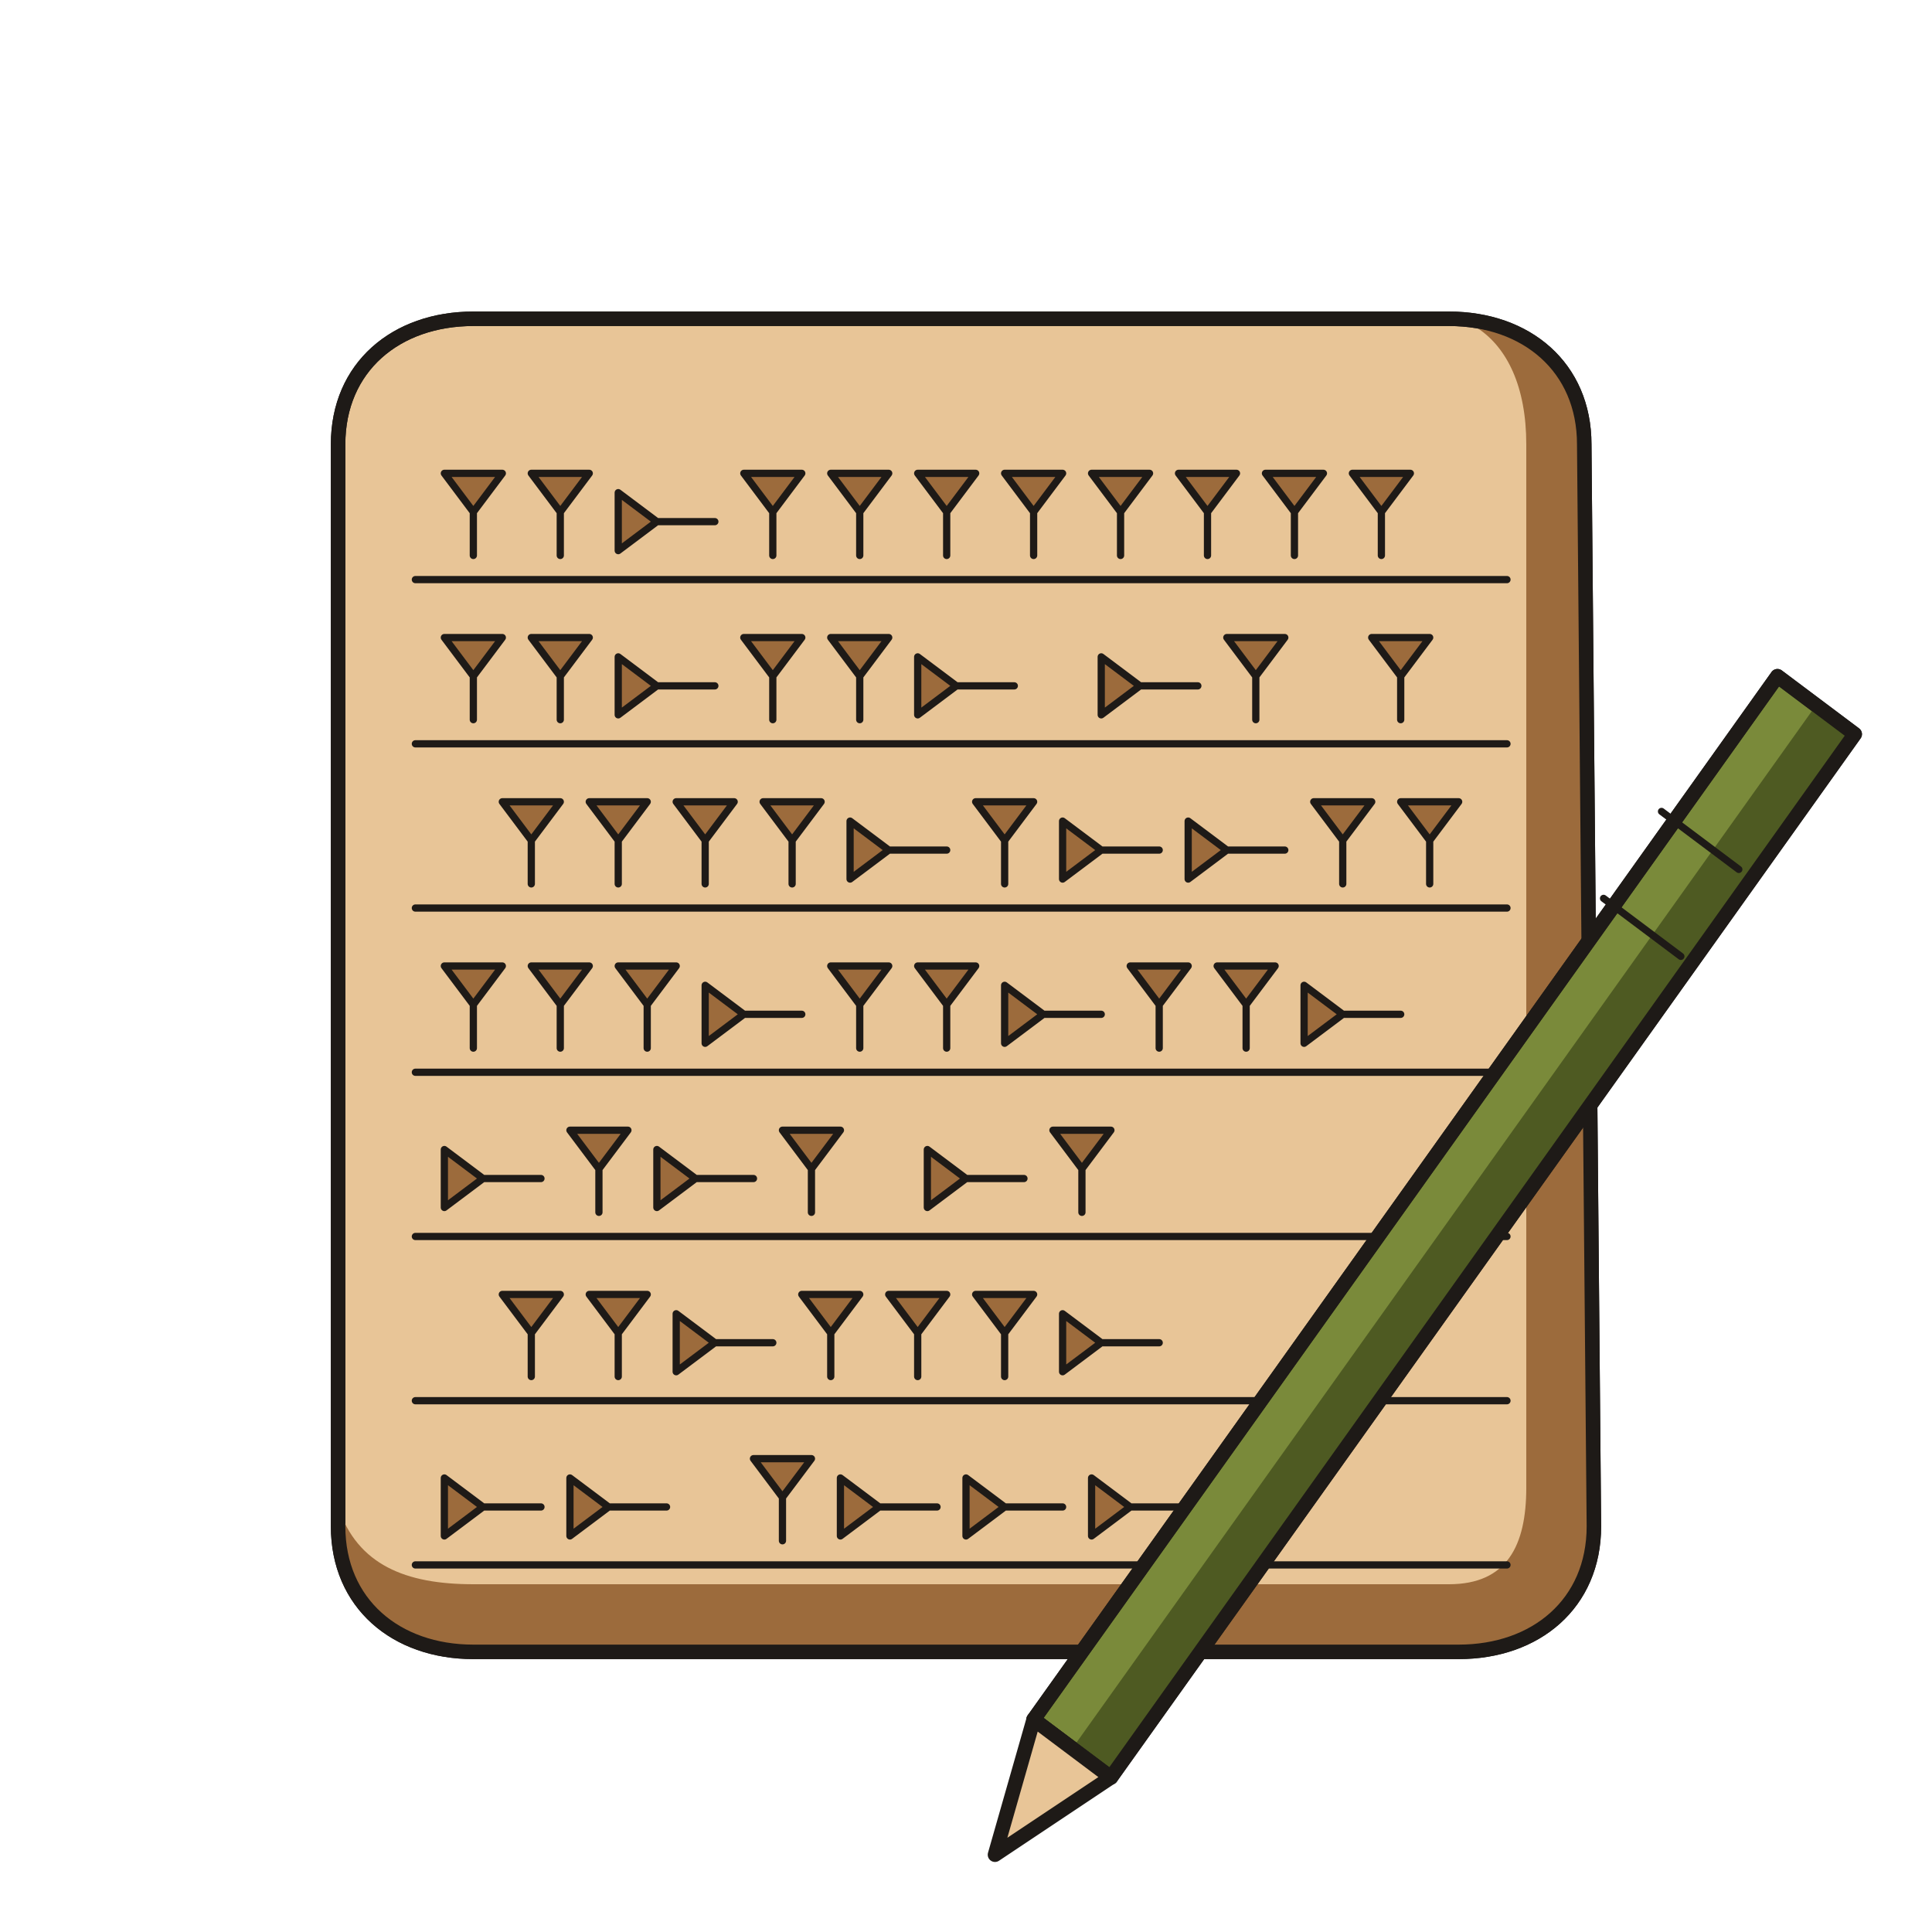
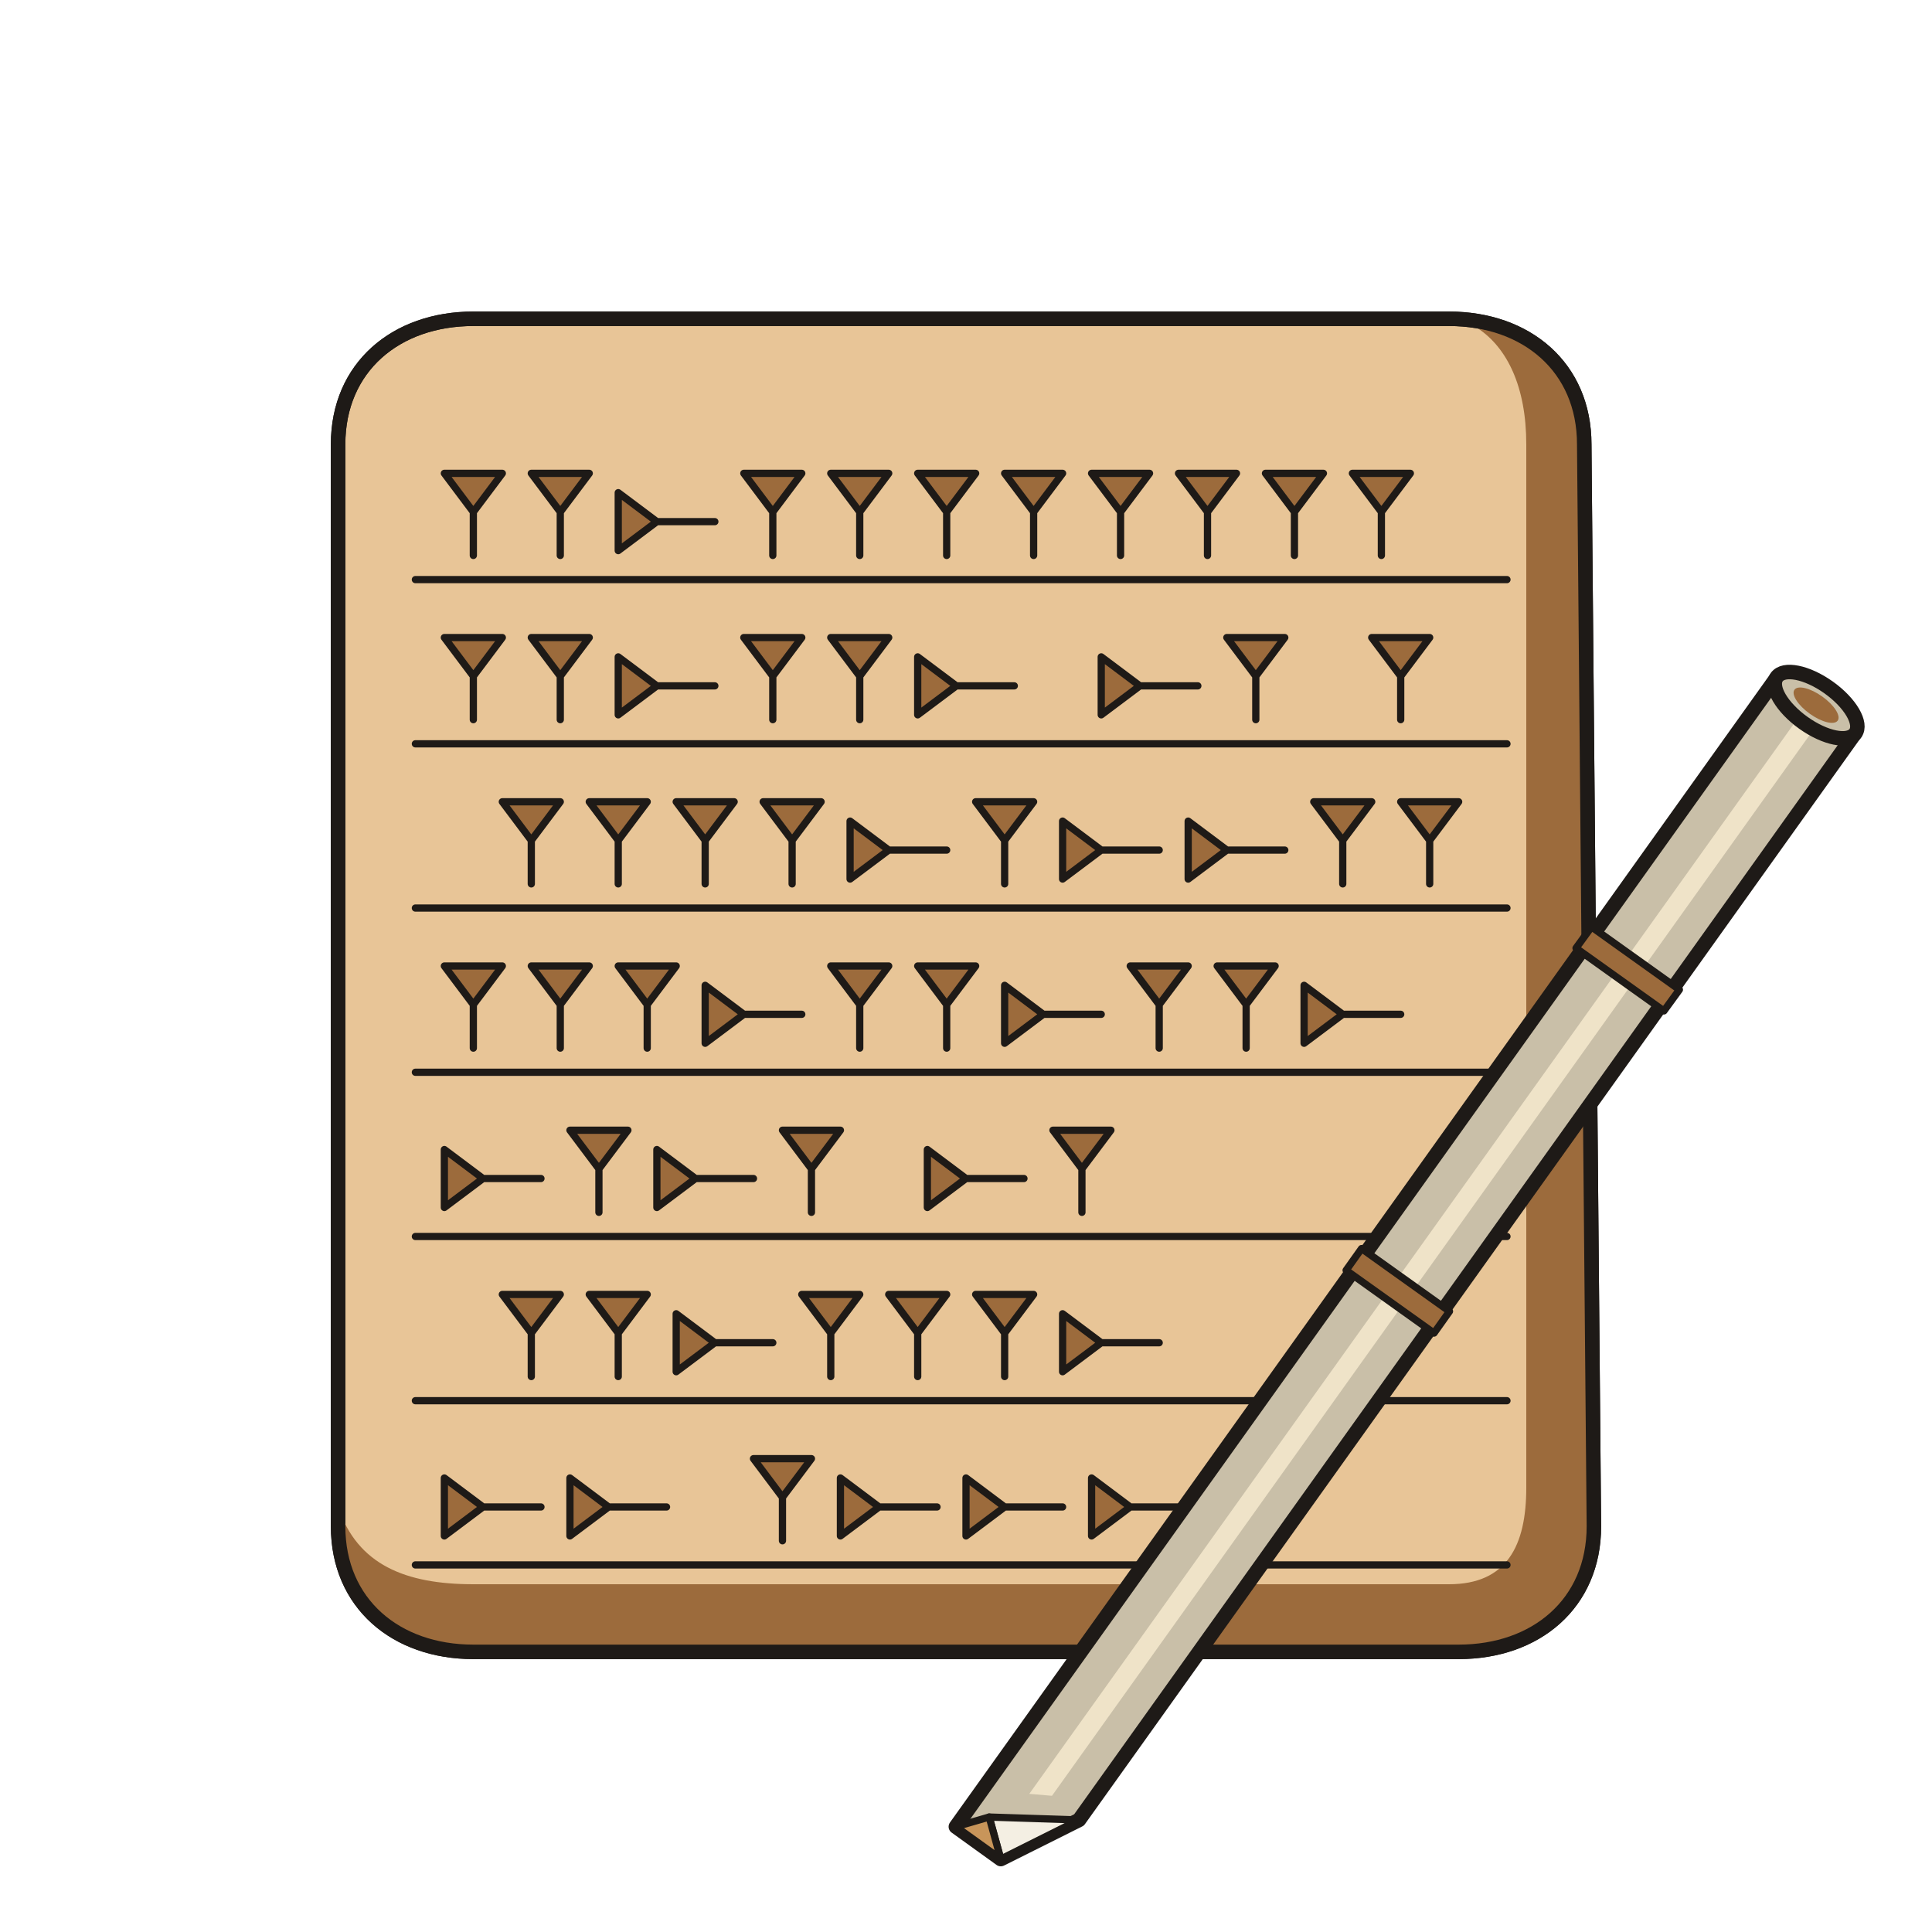
<svg xmlns="http://www.w3.org/2000/svg" viewBox="0 0 400 400" width="400" height="400">
  <g id="tablet">
    <path d="M 70,92 C 70,76 82,66 98,66 L 300,66 C 316,66 328,76 328,92 L 330,316 C 330,332 318,342 302,342 L 98,342 C 82,342 70,332 70,316 Z" fill="#E8C597" stroke="#1E1A17" stroke-width="3" stroke-linejoin="round" stroke-linecap="round" />
    <path d="M 328,92 L 330,316 C 330,332 318,342 302,342 L 98,342 C 82,342 70,332 70,316 L 70,312 C 74,324 84,328 98,328 L 300,328 C 312,328 316,320 316,308 L 316,92 C 316,80 312,72 306,68 C 320,70 328,80 328,92 Z" fill="#9C6B3C" />
    <path d="M 70,92 C 70,76 82,66 98,66 L 300,66 C 316,66 328,76 328,92 L 330,316 C 330,332 318,342 302,342 L 98,342 C 82,342 70,332 70,316 Z" fill="none" stroke="#1E1A17" stroke-width="3" stroke-linejoin="round" stroke-linecap="round" />
    <line x1="86" y1="120" x2="312" y2="120" fill="none" stroke="#1E1A17" stroke-width="1.5" stroke-linejoin="round" stroke-linecap="round" />
    <path d="M 92,98 L 104,98 L 98,106 Z M 98,106 L 98,115" fill="#9C6B3C" stroke="#1E1A17" stroke-width="1.5" stroke-linejoin="round" stroke-linecap="round" />
    <path d="M 110,98 L 122,98 L 116,106 Z M 116,106 L 116,115" fill="#9C6B3C" stroke="#1E1A17" stroke-width="1.5" stroke-linejoin="round" stroke-linecap="round" />
    <path d="M 128,102 L 136,108 L 128,114 Z M 136,108 L 148,108" fill="#9C6B3C" stroke="#1E1A17" stroke-width="1.5" stroke-linejoin="round" stroke-linecap="round" />
    <path d="M 154,98 L 166,98 L 160,106 Z M 160,106 L 160,115" fill="#9C6B3C" stroke="#1E1A17" stroke-width="1.5" stroke-linejoin="round" stroke-linecap="round" />
    <path d="M 172,98 L 184,98 L 178,106 Z M 178,106 L 178,115" fill="#9C6B3C" stroke="#1E1A17" stroke-width="1.5" stroke-linejoin="round" stroke-linecap="round" />
    <path d="M 190,98 L 202,98 L 196,106 Z M 196,106 L 196,115" fill="#9C6B3C" stroke="#1E1A17" stroke-width="1.5" stroke-linejoin="round" stroke-linecap="round" />
    <path d="M 208,98 L 220,98 L 214,106 Z M 214,106 L 214,115" fill="#9C6B3C" stroke="#1E1A17" stroke-width="1.5" stroke-linejoin="round" stroke-linecap="round" />
    <path d="M 226,98 L 238,98 L 232,106 Z M 232,106 L 232,115" fill="#9C6B3C" stroke="#1E1A17" stroke-width="1.5" stroke-linejoin="round" stroke-linecap="round" />
    <path d="M 244,98 L 256,98 L 250,106 Z M 250,106 L 250,115" fill="#9C6B3C" stroke="#1E1A17" stroke-width="1.5" stroke-linejoin="round" stroke-linecap="round" />
    <path d="M 262,98 L 274,98 L 268,106 Z M 268,106 L 268,115" fill="#9C6B3C" stroke="#1E1A17" stroke-width="1.5" stroke-linejoin="round" stroke-linecap="round" />
    <path d="M 280,98 L 292,98 L 286,106 Z M 286,106 L 286,115" fill="#9C6B3C" stroke="#1E1A17" stroke-width="1.5" stroke-linejoin="round" stroke-linecap="round" />
    <line x1="86" y1="154" x2="312" y2="154" fill="none" stroke="#1E1A17" stroke-width="1.5" stroke-linejoin="round" stroke-linecap="round" />
    <path d="M 92,132 L 104,132 L 98,140 Z M 98,140 L 98,149" fill="#9C6B3C" stroke="#1E1A17" stroke-width="1.5" stroke-linejoin="round" stroke-linecap="round" />
    <path d="M 110,132 L 122,132 L 116,140 Z M 116,140 L 116,149" fill="#9C6B3C" stroke="#1E1A17" stroke-width="1.5" stroke-linejoin="round" stroke-linecap="round" />
    <path d="M 128,136 L 136,142 L 128,148 Z M 136,142 L 148,142" fill="#9C6B3C" stroke="#1E1A17" stroke-width="1.5" stroke-linejoin="round" stroke-linecap="round" />
    <path d="M 154,132 L 166,132 L 160,140 Z M 160,140 L 160,149" fill="#9C6B3C" stroke="#1E1A17" stroke-width="1.5" stroke-linejoin="round" stroke-linecap="round" />
    <path d="M 172,132 L 184,132 L 178,140 Z M 178,140 L 178,149" fill="#9C6B3C" stroke="#1E1A17" stroke-width="1.5" stroke-linejoin="round" stroke-linecap="round" />
    <path d="M 190,136 L 198,142 L 190,148 Z M 198,142 L 210,142" fill="#9C6B3C" stroke="#1E1A17" stroke-width="1.5" stroke-linejoin="round" stroke-linecap="round" />
    <path d="M 228,136 L 236,142 L 228,148 Z M 236,142 L 248,142" fill="#9C6B3C" stroke="#1E1A17" stroke-width="1.5" stroke-linejoin="round" stroke-linecap="round" />
    <path d="M 254,132 L 266,132 L 260,140 Z M 260,140 L 260,149" fill="#9C6B3C" stroke="#1E1A17" stroke-width="1.5" stroke-linejoin="round" stroke-linecap="round" />
    <path d="M 284,132 L 296,132 L 290,140 Z M 290,140 L 290,149" fill="#9C6B3C" stroke="#1E1A17" stroke-width="1.5" stroke-linejoin="round" stroke-linecap="round" />
    <line x1="86" y1="188" x2="312" y2="188" fill="none" stroke="#1E1A17" stroke-width="1.5" stroke-linejoin="round" stroke-linecap="round" />
    <path d="M 104,166 L 116,166 L 110,174 Z M 110,174 L 110,183" fill="#9C6B3C" stroke="#1E1A17" stroke-width="1.5" stroke-linejoin="round" stroke-linecap="round" />
    <path d="M 122,166 L 134,166 L 128,174 Z M 128,174 L 128,183" fill="#9C6B3C" stroke="#1E1A17" stroke-width="1.5" stroke-linejoin="round" stroke-linecap="round" />
    <path d="M 140,166 L 152,166 L 146,174 Z M 146,174 L 146,183" fill="#9C6B3C" stroke="#1E1A17" stroke-width="1.5" stroke-linejoin="round" stroke-linecap="round" />
    <path d="M 158,166 L 170,166 L 164,174 Z M 164,174 L 164,183" fill="#9C6B3C" stroke="#1E1A17" stroke-width="1.5" stroke-linejoin="round" stroke-linecap="round" />
    <path d="M 176,170 L 184,176 L 176,182 Z M 184,176 L 196,176" fill="#9C6B3C" stroke="#1E1A17" stroke-width="1.5" stroke-linejoin="round" stroke-linecap="round" />
    <path d="M 202,166 L 214,166 L 208,174 Z M 208,174 L 208,183" fill="#9C6B3C" stroke="#1E1A17" stroke-width="1.5" stroke-linejoin="round" stroke-linecap="round" />
    <path d="M 220,170 L 228,176 L 220,182 Z M 228,176 L 240,176" fill="#9C6B3C" stroke="#1E1A17" stroke-width="1.5" stroke-linejoin="round" stroke-linecap="round" />
    <path d="M 246,170 L 254,176 L 246,182 Z M 254,176 L 266,176" fill="#9C6B3C" stroke="#1E1A17" stroke-width="1.5" stroke-linejoin="round" stroke-linecap="round" />
    <path d="M 272,166 L 284,166 L 278,174 Z M 278,174 L 278,183" fill="#9C6B3C" stroke="#1E1A17" stroke-width="1.5" stroke-linejoin="round" stroke-linecap="round" />
    <path d="M 290,166 L 302,166 L 296,174 Z M 296,174 L 296,183" fill="#9C6B3C" stroke="#1E1A17" stroke-width="1.5" stroke-linejoin="round" stroke-linecap="round" />
    <line x1="86" y1="222" x2="312" y2="222" fill="none" stroke="#1E1A17" stroke-width="1.5" stroke-linejoin="round" stroke-linecap="round" />
    <path d="M 92,200 L 104,200 L 98,208 Z M 98,208 L 98,217" fill="#9C6B3C" stroke="#1E1A17" stroke-width="1.5" stroke-linejoin="round" stroke-linecap="round" />
    <path d="M 110,200 L 122,200 L 116,208 Z M 116,208 L 116,217" fill="#9C6B3C" stroke="#1E1A17" stroke-width="1.5" stroke-linejoin="round" stroke-linecap="round" />
    <path d="M 128,200 L 140,200 L 134,208 Z M 134,208 L 134,217" fill="#9C6B3C" stroke="#1E1A17" stroke-width="1.5" stroke-linejoin="round" stroke-linecap="round" />
    <path d="M 146,204 L 154,210 L 146,216 Z M 154,210 L 166,210" fill="#9C6B3C" stroke="#1E1A17" stroke-width="1.5" stroke-linejoin="round" stroke-linecap="round" />
    <path d="M 172,200 L 184,200 L 178,208 Z M 178,208 L 178,217" fill="#9C6B3C" stroke="#1E1A17" stroke-width="1.5" stroke-linejoin="round" stroke-linecap="round" />
    <path d="M 190,200 L 202,200 L 196,208 Z M 196,208 L 196,217" fill="#9C6B3C" stroke="#1E1A17" stroke-width="1.5" stroke-linejoin="round" stroke-linecap="round" />
    <path d="M 208,204 L 216,210 L 208,216 Z M 216,210 L 228,210" fill="#9C6B3C" stroke="#1E1A17" stroke-width="1.5" stroke-linejoin="round" stroke-linecap="round" />
    <path d="M 234,200 L 246,200 L 240,208 Z M 240,208 L 240,217" fill="#9C6B3C" stroke="#1E1A17" stroke-width="1.5" stroke-linejoin="round" stroke-linecap="round" />
    <path d="M 252,200 L 264,200 L 258,208 Z M 258,208 L 258,217" fill="#9C6B3C" stroke="#1E1A17" stroke-width="1.5" stroke-linejoin="round" stroke-linecap="round" />
    <path d="M 270,204 L 278,210 L 270,216 Z M 278,210 L 290,210" fill="#9C6B3C" stroke="#1E1A17" stroke-width="1.5" stroke-linejoin="round" stroke-linecap="round" />
    <line x1="86" y1="256" x2="312" y2="256" fill="none" stroke="#1E1A17" stroke-width="1.5" stroke-linejoin="round" stroke-linecap="round" />
    <path d="M 92,238 L 100,244 L 92,250 Z M 100,244 L 112,244" fill="#9C6B3C" stroke="#1E1A17" stroke-width="1.5" stroke-linejoin="round" stroke-linecap="round" />
    <path d="M 118,234 L 130,234 L 124,242 Z M 124,242 L 124,251" fill="#9C6B3C" stroke="#1E1A17" stroke-width="1.5" stroke-linejoin="round" stroke-linecap="round" />
    <path d="M 136,238 L 144,244 L 136,250 Z M 144,244 L 156,244" fill="#9C6B3C" stroke="#1E1A17" stroke-width="1.5" stroke-linejoin="round" stroke-linecap="round" />
    <path d="M 162,234 L 174,234 L 168,242 Z M 168,242 L 168,251" fill="#9C6B3C" stroke="#1E1A17" stroke-width="1.5" stroke-linejoin="round" stroke-linecap="round" />
    <path d="M 192,238 L 200,244 L 192,250 Z M 200,244 L 212,244" fill="#9C6B3C" stroke="#1E1A17" stroke-width="1.5" stroke-linejoin="round" stroke-linecap="round" />
    <path d="M 218,234 L 230,234 L 224,242 Z M 224,242 L 224,251" fill="#9C6B3C" stroke="#1E1A17" stroke-width="1.5" stroke-linejoin="round" stroke-linecap="round" />
    <line x1="86" y1="290" x2="312" y2="290" fill="none" stroke="#1E1A17" stroke-width="1.5" stroke-linejoin="round" stroke-linecap="round" />
    <path d="M 104,268 L 116,268 L 110,276 Z M 110,276 L 110,285" fill="#9C6B3C" stroke="#1E1A17" stroke-width="1.5" stroke-linejoin="round" stroke-linecap="round" />
    <path d="M 122,268 L 134,268 L 128,276 Z M 128,276 L 128,285" fill="#9C6B3C" stroke="#1E1A17" stroke-width="1.5" stroke-linejoin="round" stroke-linecap="round" />
    <path d="M 140,272 L 148,278 L 140,284 Z M 148,278 L 160,278" fill="#9C6B3C" stroke="#1E1A17" stroke-width="1.5" stroke-linejoin="round" stroke-linecap="round" />
    <path d="M 166,268 L 178,268 L 172,276 Z M 172,276 L 172,285" fill="#9C6B3C" stroke="#1E1A17" stroke-width="1.5" stroke-linejoin="round" stroke-linecap="round" />
    <path d="M 184,268 L 196,268 L 190,276 Z M 190,276 L 190,285" fill="#9C6B3C" stroke="#1E1A17" stroke-width="1.5" stroke-linejoin="round" stroke-linecap="round" />
    <path d="M 202,268 L 214,268 L 208,276 Z M 208,276 L 208,285" fill="#9C6B3C" stroke="#1E1A17" stroke-width="1.5" stroke-linejoin="round" stroke-linecap="round" />
    <path d="M 220,272 L 228,278 L 220,284 Z M 228,278 L 240,278" fill="#9C6B3C" stroke="#1E1A17" stroke-width="1.5" stroke-linejoin="round" stroke-linecap="round" />
    <line x1="86" y1="324" x2="312" y2="324" fill="none" stroke="#1E1A17" stroke-width="1.5" stroke-linejoin="round" stroke-linecap="round" />
    <path d="M 92,306 L 100,312 L 92,318 Z M 100,312 L 112,312" fill="#9C6B3C" stroke="#1E1A17" stroke-width="1.5" stroke-linejoin="round" stroke-linecap="round" />
    <path d="M 118,306 L 126,312 L 118,318 Z M 126,312 L 138,312" fill="#9C6B3C" stroke="#1E1A17" stroke-width="1.5" stroke-linejoin="round" stroke-linecap="round" />
    <path d="M 156,302 L 168,302 L 162,310 Z M 162,310 L 162,319" fill="#9C6B3C" stroke="#1E1A17" stroke-width="1.5" stroke-linejoin="round" stroke-linecap="round" />
    <path d="M 174,306 L 182,312 L 174,318 Z M 182,312 L 194,312" fill="#9C6B3C" stroke="#1E1A17" stroke-width="1.5" stroke-linejoin="round" stroke-linecap="round" />
    <path d="M 200,306 L 208,312 L 200,318 Z M 208,312 L 220,312" fill="#9C6B3C" stroke="#1E1A17" stroke-width="1.5" stroke-linejoin="round" stroke-linecap="round" />
    <path d="M 226,306 L 234,312 L 226,318 Z M 234,312 L 246,312" fill="#9C6B3C" stroke="#1E1A17" stroke-width="1.5" stroke-linejoin="round" stroke-linecap="round" />
  </g>
  <g id="stylus">
-     <path d="M 214,356 L 368,140 L 384,152 L 230,368 Z" fill="#7A8A3A" stroke="#1E1A17" stroke-width="3" stroke-linejoin="round" stroke-linecap="round" />
-     <path d="M 230,368 L 384,152 L 376,146 L 222,362 Z" fill="#4E5A22" />
-     <path d="M 214,356 L 368,140 L 384,152 L 230,368 Z" fill="none" stroke="#1E1A17" stroke-width="3" stroke-linejoin="round" stroke-linecap="round" />
-     <path d="M 214,356 L 230,368 L 206,384 Z" fill="#E8C597" stroke="#1E1A17" stroke-width="3" stroke-linejoin="round" stroke-linecap="round" />
-     <line x1="344" y1="168" x2="360" y2="180" fill="none" stroke="#1E1A17" stroke-width="1.5" stroke-linejoin="round" stroke-linecap="round" />
-     <line x1="332" y1="186" x2="348" y2="198" fill="none" stroke="#1E1A17" stroke-width="1.5" stroke-linejoin="round" stroke-linecap="round" />
+     <polygon points="367.9,140.2 197.9,378.2 207.2,384.9 223.4,376.8 384.1,151.8" fill="#C9BFA8" stroke="#1E1A17" stroke-width="3" stroke-linejoin="round" />
+     <polygon points="374.8,145.1 213.1,371.4 217.8,371.8 378,147.5" fill="#EFE3C8" />
+     <polygon points="204.8,376.2 207.2,384.9 223.4,376.8" fill="#F4EFE3" stroke="#1E1A17" stroke-width="1.5" stroke-linejoin="round" />
+     <polygon points="197.9,378.2 207.2,384.9 204.8,376.2" fill="#C8955A" stroke="#1E1A17" stroke-width="1.5" stroke-linejoin="round" />
+     <polygon points="329.5,191.9 347.7,204.9 344.5,209.3 326.3,196.3" fill="#9C6B3C" stroke="#1E1A17" stroke-width="1.5" stroke-linejoin="round" />
+     <polygon points="281.9,258.5 300.1,271.5 296.9,276 278.7,263" fill="#9C6B3C" stroke="#1E1A17" stroke-width="1.5" stroke-linejoin="round" />
+     <ellipse cx="376" cy="146" rx="4.5" ry="10" fill="#C9BFA8" stroke="#1E1A17" stroke-width="3" transform="rotate(125.5 376 146)" />
+     <ellipse cx="376" cy="146" rx="2.2" ry="5.5" fill="#9C6B3C" transform="rotate(125.5 376 146)" />
  </g>
</svg>
